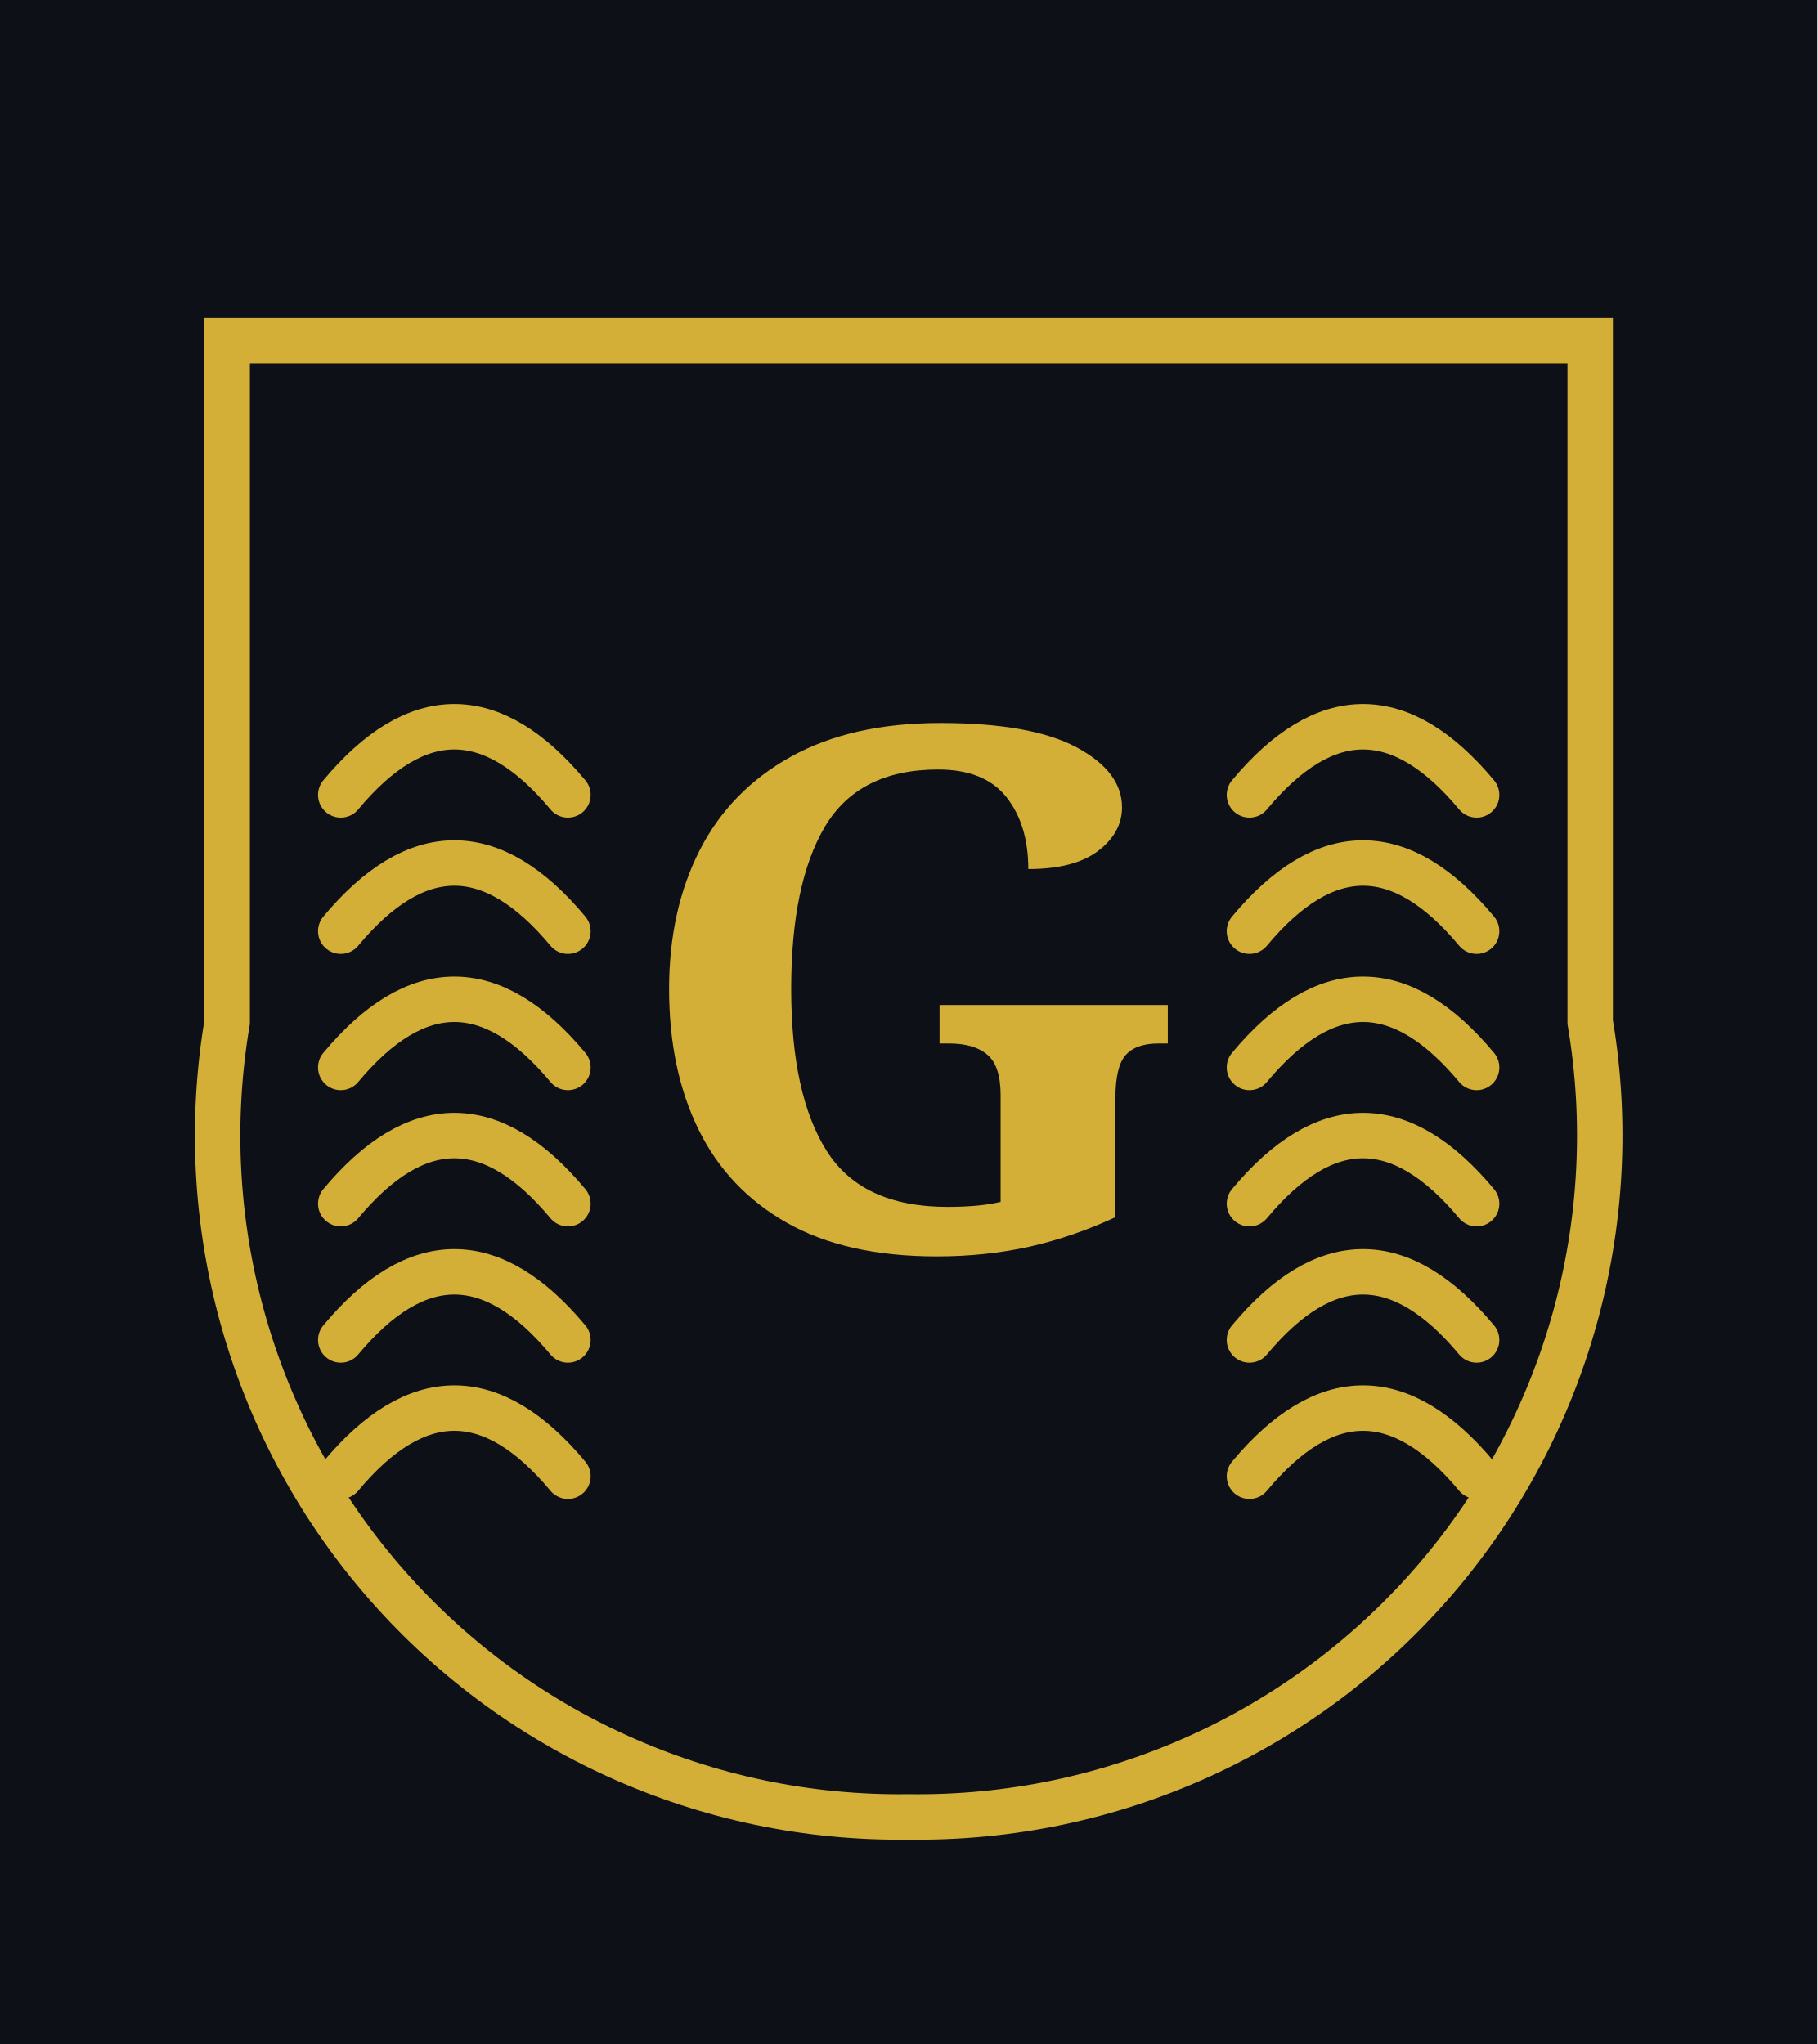
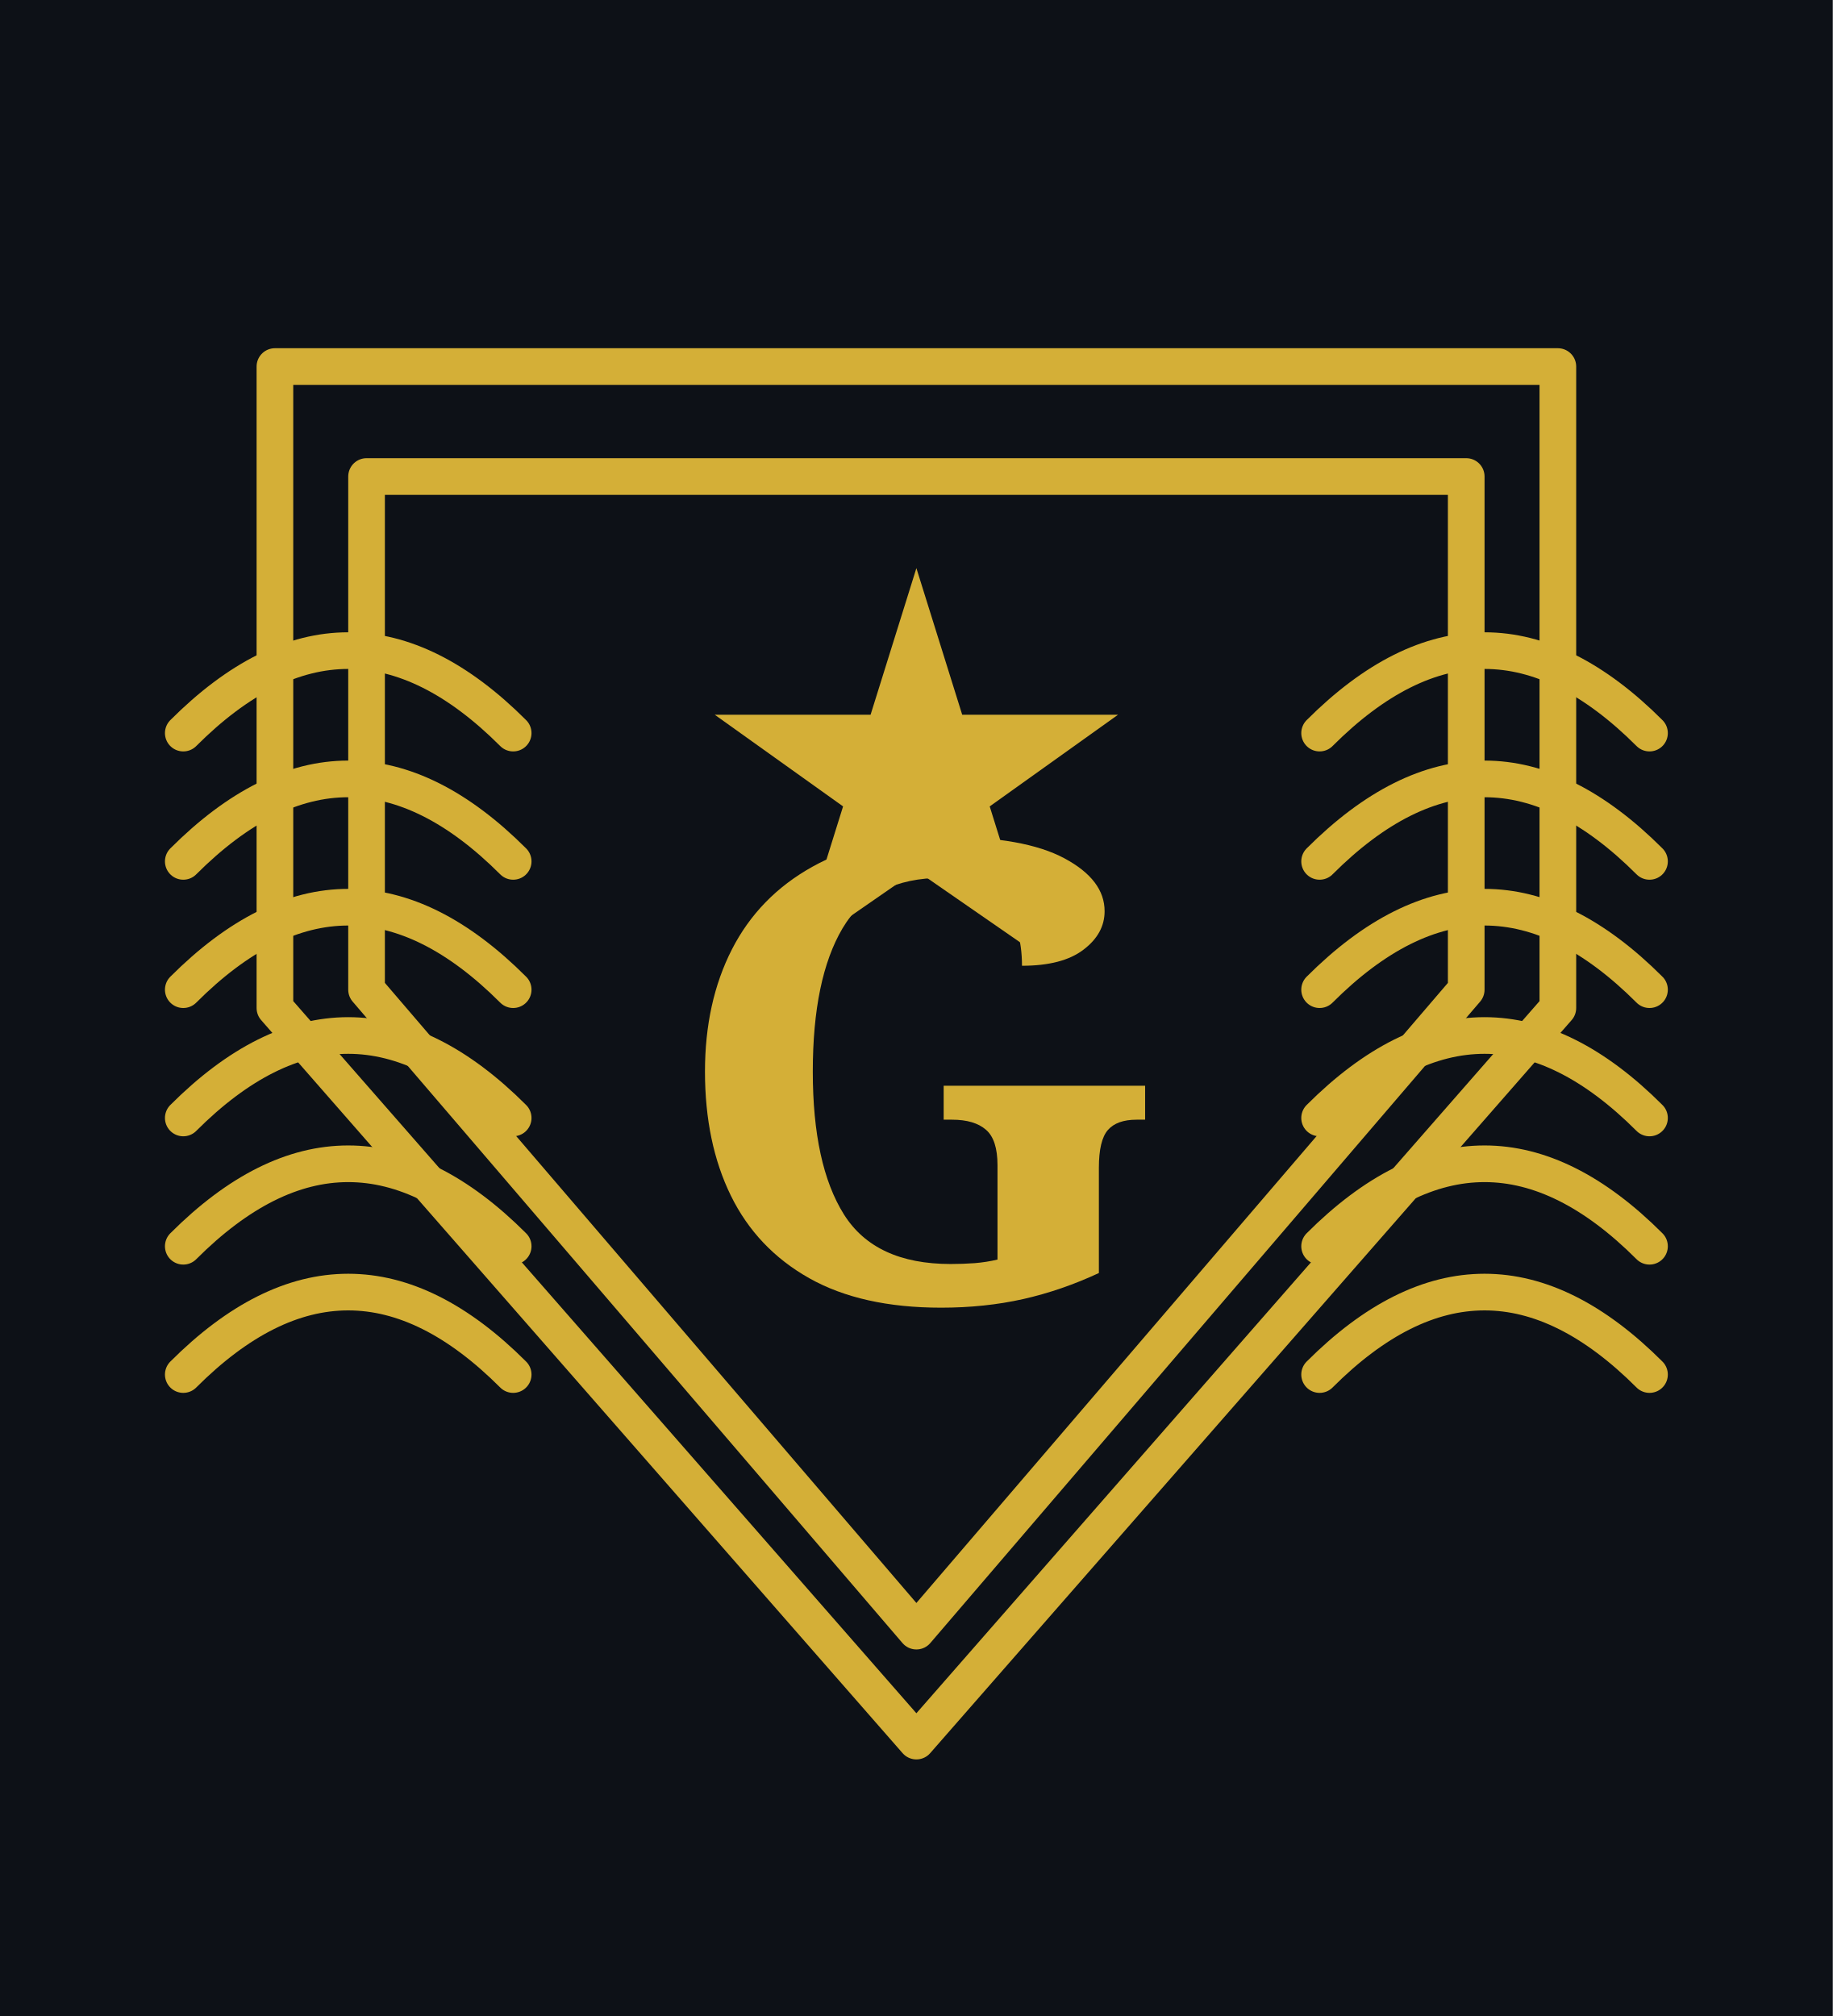
- <svg xmlns="http://www.w3.org/2000/svg" viewBox="0 0 160 180">
+ <svg xmlns="http://www.w3.org/2000/svg" viewBox="0 0 200 220">
  <defs>
    <style>
-       .gold{stroke:#d4af37; fill:none; stroke-width:4; stroke-linecap:round}
-       .fill-gold{fill:#d4af37}
-       .navy{fill:#0d1117}
+       .gold     { stroke:#d4af37; fill:none; stroke-width:4; stroke-linecap:round; stroke-linejoin:round }
+       .fillGold { fill:#d4af37 }
+       .navy     { fill:#0d1117 }
    </style>
  </defs>
-   <rect width="160" height="180" class="navy" />
-   <path class="gold" d="M20 30 L140 30 L140 90            A60 60 0 0 1 80 160            A60 60 0 0 1 20 90 Z" />
-   <g class="gold" transform="translate(30,70)">
-     <path d="M0 0 q 10 -12 20 0" />
-     <path d="M0 12 q 10 -12 20 0" />
-     <path d="M0 24 q 10 -12 20 0" />
-     <path d="M0 36 q 10 -12 20 0" />
-     <path d="M0 48 q 10 -12 20 0" />
-     <path d="M0 60 q 10 -12 20 0" />
+   <rect width="200" height="220" class="navy" />
+   <path d="M30 40 L170 40 L170 110            L100 190 L30 110 Z" class="gold" />
+   <path d="M40 52 L160 52 L160 108            L100 178 L40 108 Z" class="gold" stroke-width="2" />
+   <g class="gold" transform="translate(20,80)">
+     <path d="M0 0 q 18 -18 36 0" />
+     <path d="M0 14 q 18 -18 36 0" />
+     <path d="M0 28 q 18 -18 36 0" />
+     <path d="M0 42 q 18 -18 36 0" />
+     <path d="M0 56 q 18 -18 36 0" />
+     <path d="M0 70 q 18 -18 36 0" />
  </g>
-   <g class="gold" transform="translate(130,70) scale(-1,1)">
-     <path d="M0 0 q 10 -12 20 0" />
-     <path d="M0 12 q 10 -12 20 0" />
-     <path d="M0 24 q 10 -12 20 0" />
-     <path d="M0 36 q 10 -12 20 0" />
-     <path d="M0 48 q 10 -12 20 0" />
-     <path d="M0 60 q 10 -12 20 0" />
+   <g class="gold" transform="translate(180,80) scale(-1,1)">
+     <path d="M0 0 q 18 -18 36 0" />
+     <path d="M0 14 q 18 -18 36 0" />
+     <path d="M0 28 q 18 -18 36 0" />
+     <path d="M0 42 q 18 -18 36 0" />
+     <path d="M0 56 q 18 -18 36 0" />
+     <path d="M0 70 q 18 -18 36 0" />
  </g>
-   <text x="80" y="110" text-anchor="middle" font-family="Georgia,serif" font-size="64" font-weight="700" class="fill-gold">G</text>
+   <polygon points="100,62 105,78 122,78 108,88                     113,104 100,95 87,104 92,88                     78,78 95,78" class="fillGold" />
+   <text x="100" y="142" text-anchor="middle" font-family="Georgia,serif" font-size="70" font-weight="700" class="fillGold">G</text>
</svg>
